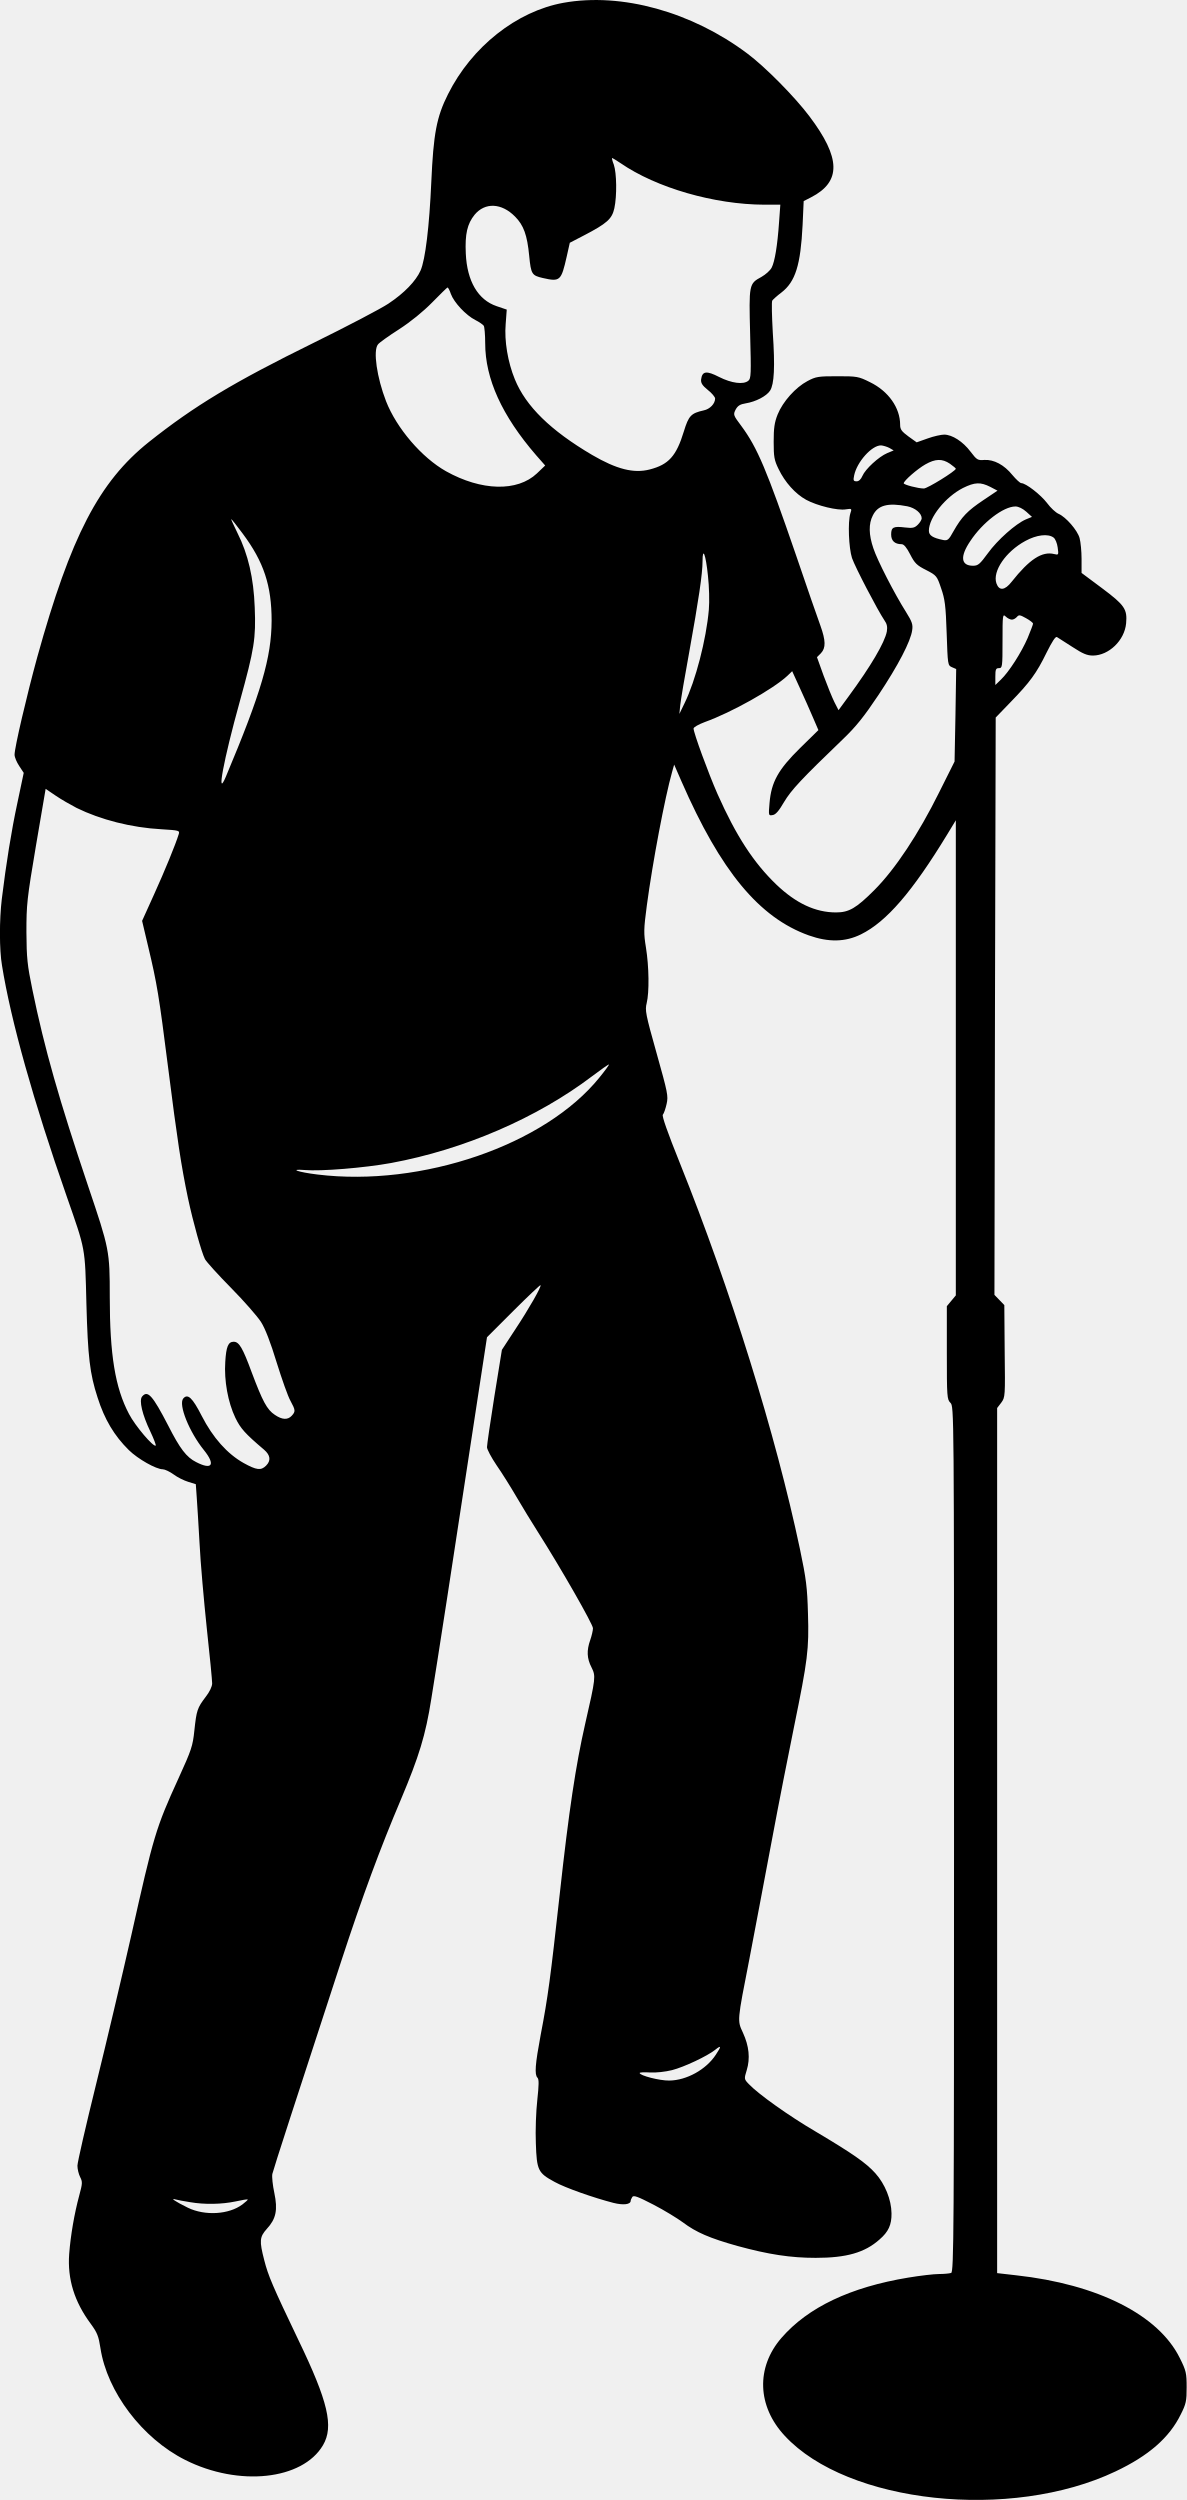
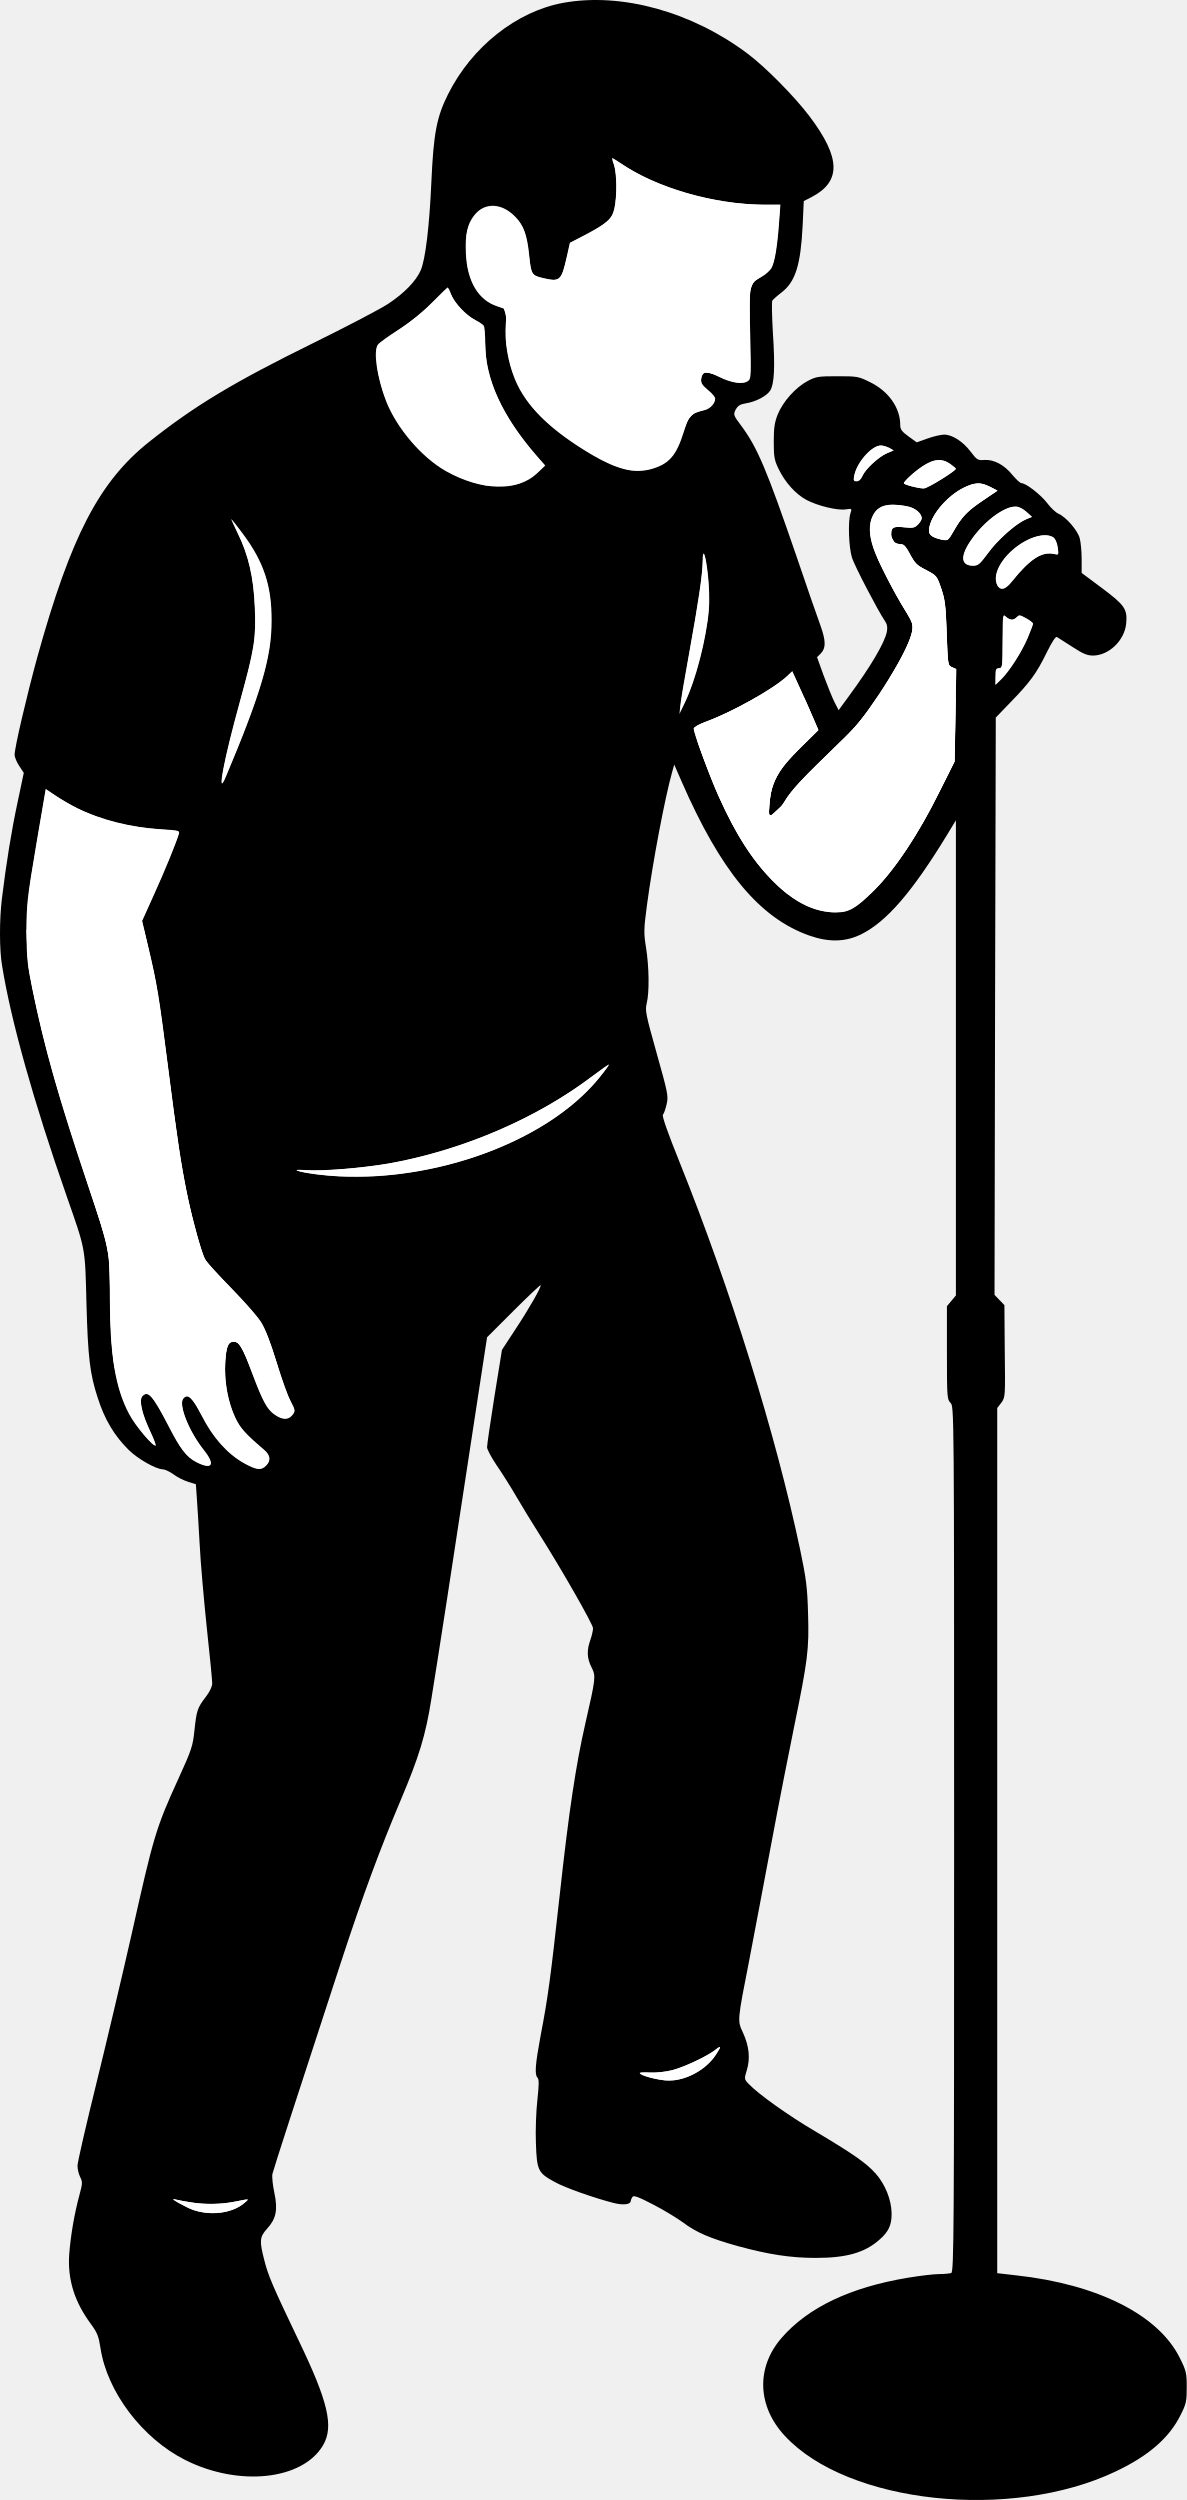
- <svg xmlns="http://www.w3.org/2000/svg" version="1.0" width="660.606pt" height="1391.755pt" viewBox="0 0 660.606 1391.755" preserveAspectRatio="xMidYMid meet">
-   <g transform="translate(-152.8927,1485.952) scale(0.1,-0.1)" fill="#000000" stroke="none">
-     <path d="M4666 14844 c-261 -47 -511 -245 -643 -509 -64 -127 -81 -221 -93 -488 -11 -248 -33 -433 -60 -494 -26 -58 -90 -125 -179 -184 -42 -28 -229 -126 -416 -218 -447 -220 -664 -351 -917 -552 -278 -222 -435 -525 -622 -1199 -58 -212 -126 -502 -126 -542 0 -14 12 -42 26 -63 l25 -38 -35 -166 c-34 -158 -63 -340 -87 -536 -14 -117 -14 -282 1 -370 49 -306 176 -759 360 -1285 106 -304 102 -279 110 -600 8 -295 19 -388 62 -520 39 -123 93 -213 174 -293 51 -50 152 -107 189 -107 11 0 39 -13 61 -29 21 -16 58 -34 81 -41 l42 -13 5 -71 c3 -39 10 -156 16 -261 5 -104 24 -316 40 -469 17 -154 30 -292 30 -308 0 -17 -14 -47 -36 -75 -47 -62 -51 -75 -63 -187 -9 -87 -16 -108 -89 -268 -126 -276 -138 -318 -262 -872 -51 -225 -139 -598 -196 -829 -57 -231 -104 -435 -104 -454 0 -19 7 -47 15 -63 14 -27 13 -36 -5 -103 -27 -100 -48 -221 -56 -326 -10 -140 29 -265 120 -388 36 -49 44 -69 54 -135 37 -244 233 -503 472 -623 298 -150 653 -112 767 82 61 104 29 242 -138 588 -142 297 -167 355 -189 442 -28 108 -26 129 14 174 52 56 62 106 42 201 -9 42 -14 89 -11 105 6 27 140 439 383 1183 120 367 218 631 332 900 102 242 138 359 170 562 30 182 122 777 245 1588 l65 425 147 147 c81 81 149 145 151 143 7 -6 -64 -131 -143 -250 l-72 -110 -42 -260 c-23 -143 -41 -270 -41 -282 0 -12 24 -57 53 -100 30 -43 80 -123 112 -178 32 -55 86 -143 119 -195 126 -198 306 -513 306 -535 0 -12 -7 -42 -15 -65 -21 -59 -19 -103 7 -153 24 -49 24 -55 -36 -317 -51 -224 -90 -479 -141 -945 -52 -469 -65 -570 -106 -783 -31 -166 -35 -222 -18 -239 9 -9 8 -41 -1 -125 -7 -62 -11 -170 -8 -240 5 -151 12 -165 104 -215 59 -33 219 -89 328 -117 56 -14 96 -9 96 12 0 4 4 13 9 21 7 11 31 2 118 -43 60 -31 133 -76 163 -98 74 -56 151 -89 305 -132 172 -47 295 -66 435 -66 171 0 273 29 355 102 50 43 68 82 67 146 -1 76 -36 163 -90 223 -52 58 -127 110 -334 233 -147 86 -318 208 -370 263 -27 28 -27 29 -12 78 20 65 13 134 -21 208 -32 69 -33 60 36 412 26 138 82 430 123 650 41 220 98 508 125 640 77 376 84 433 78 630 -4 148 -10 195 -45 362 -134 635 -385 1442 -668 2147 -70 174 -101 263 -95 270 6 7 15 33 21 60 10 44 6 62 -56 283 -61 217 -65 238 -55 278 15 61 13 203 -4 309 -13 81 -13 100 5 236 32 239 100 599 141 744 l11 39 41 -94 c218 -499 432 -758 709 -857 110 -39 203 -37 290 6 142 70 286 237 480 556 l48 79 0 -1322 0 -1323 -25 -30 -25 -30 0 -259 c0 -246 1 -260 20 -279 20 -20 20 -33 20 -2429 0 -2187 -1 -2409 -16 -2415 -9 -3 -39 -6 -67 -6 -29 0 -106 -9 -172 -20 -321 -53 -558 -165 -706 -336 -142 -164 -135 -380 19 -545 349 -377 1258 -475 1841 -198 184 87 300 188 363 317 30 59 33 75 33 152 0 79 -3 92 -38 162 -118 240 -456 411 -912 461 l-105 12 0 2408 0 2408 23 30 c22 30 22 35 19 287 l-2 256 -28 29 -27 28 3 1607 4 1607 82 85 c108 111 145 161 201 276 31 62 50 92 58 87 7 -4 45 -29 86 -55 58 -38 82 -48 115 -48 88 1 175 84 184 179 7 79 -7 101 -134 196 l-114 85 0 78 c0 42 -5 94 -11 116 -12 44 -77 118 -117 135 -16 7 -45 34 -64 60 -35 46 -118 111 -144 111 -6 0 -28 20 -49 45 -46 57 -103 87 -156 84 -37 -3 -42 0 -77 46 -42 56 -102 95 -147 95 -16 0 -58 -9 -91 -21 l-62 -22 -46 33 c-38 28 -46 39 -46 65 0 94 -65 187 -168 237 -64 32 -72 33 -182 33 -106 0 -119 -2 -166 -27 -66 -35 -137 -114 -166 -186 -18 -45 -22 -77 -22 -152 0 -83 3 -102 27 -151 36 -75 94 -139 154 -172 61 -33 176 -61 221 -53 33 5 34 4 25 -22 -15 -48 -9 -193 9 -249 18 -52 144 -293 180 -346 15 -21 18 -37 14 -63 -12 -62 -89 -193 -214 -363 l-55 -75 -23 45 c-12 24 -39 90 -60 147 l-37 103 22 22 c28 30 27 70 -3 154 -14 37 -75 214 -136 393 -163 474 -214 596 -304 718 -45 60 -46 63 -32 91 12 22 25 30 56 35 56 9 116 40 136 71 23 36 28 131 15 324 -5 91 -7 170 -3 177 4 6 27 27 51 45 78 60 107 153 118 376 l6 133 41 21 c169 87 166 219 -9 451 -81 108 -246 275 -345 349 -310 233 -701 341 -1024 283z m318 -893 c199 -137 521 -230 800 -231 l89 0 -7 -97 c-9 -131 -24 -220 -41 -253 -8 -16 -34 -39 -57 -52 -70 -38 -70 -41 -63 -319 6 -222 5 -247 -10 -259 -27 -23 -94 -14 -163 21 -70 36 -94 33 -100 -14 -2 -19 6 -33 37 -58 23 -18 41 -40 41 -48 0 -29 -29 -59 -63 -66 -71 -16 -84 -29 -111 -117 -42 -138 -85 -185 -190 -212 -89 -23 -184 1 -321 81 -231 136 -369 271 -430 421 -39 95 -59 214 -51 307 l6 81 -56 19 c-104 35 -165 139 -172 293 -5 109 8 165 49 216 58 70 150 66 225 -10 48 -48 68 -103 79 -219 10 -102 15 -109 75 -123 97 -22 103 -17 134 120 l17 76 77 40 c131 68 158 93 171 152 15 69 13 197 -3 243 -8 20 -12 37 -9 37 2 0 23 -13 47 -29z m-945 -728 c17 -47 84 -119 136 -145 22 -11 43 -26 47 -32 4 -6 8 -50 8 -97 0 -198 93 -403 283 -623 l51 -58 -46 -44 c-109 -103 -309 -98 -506 12 -135 76 -275 239 -334 390 -51 132 -73 282 -45 316 6 9 59 47 117 84 65 42 135 99 185 150 44 45 82 82 85 83 4 0 12 -15 19 -36z m2441 -857 l24 -14 -36 -15 c-47 -20 -122 -89 -138 -127 -8 -19 -20 -30 -32 -30 -18 0 -20 5 -14 33 15 74 98 168 150 167 12 -1 32 -7 46 -14z m337 -88 c18 -13 33 -25 33 -28 -1 -13 -158 -110 -178 -110 -32 0 -112 21 -112 29 0 14 76 80 120 105 56 32 94 33 137 4z m225 -129 l40 -21 -79 -53 c-88 -59 -120 -92 -166 -173 -26 -48 -33 -53 -56 -49 -60 12 -81 26 -81 52 0 73 92 188 190 238 65 32 97 34 152 6z m-462 -108 c44 -9 80 -39 80 -67 0 -8 -10 -24 -21 -35 -18 -18 -29 -21 -71 -16 -65 8 -78 2 -78 -39 0 -35 20 -54 58 -54 13 0 28 -18 48 -57 25 -49 37 -61 89 -87 58 -30 60 -33 83 -101 21 -60 26 -96 31 -250 6 -177 6 -180 30 -190 l23 -10 -4 -257 -5 -258 -86 -172 c-114 -230 -244 -427 -361 -544 -101 -101 -141 -124 -213 -124 -115 0 -223 51 -332 155 -127 122 -224 271 -328 505 -51 116 -133 340 -133 364 0 7 28 23 63 36 148 53 381 184 459 257 l27 26 42 -92 c24 -51 56 -125 73 -164 l31 -72 -102 -100 c-122 -120 -160 -189 -170 -305 -6 -71 -6 -72 17 -68 17 2 35 23 64 73 40 67 97 128 328 350 72 69 117 125 197 245 110 165 180 300 188 361 5 32 -1 48 -34 101 -65 103 -160 288 -182 355 -26 76 -27 137 -3 183 28 57 83 72 192 51z m662 -30 l32 -29 -34 -14 c-56 -24 -158 -114 -212 -189 -44 -60 -54 -69 -82 -69 -68 0 -74 51 -15 138 68 103 184 192 251 192 17 0 41 -12 60 -29z m-4362 -122 c118 -158 161 -290 161 -485 -1 -205 -57 -398 -255 -869 -54 -128 -13 92 78 420 81 293 90 350 83 523 -6 164 -37 297 -96 414 -21 43 -37 78 -35 78 2 0 31 -36 64 -81z m4514 -22 c10 -7 20 -32 23 -55 6 -42 5 -43 -19 -37 -68 17 -138 -29 -237 -154 -38 -49 -70 -52 -85 -9 -23 67 52 177 161 236 62 34 126 42 157 19z m-1924 -212 c7 -62 9 -144 5 -190 -14 -164 -74 -396 -135 -520 l-29 -60 5 50 c3 28 25 160 50 295 52 288 74 436 74 505 0 84 18 38 30 -80z m1692 -245 c9 0 21 7 28 15 11 13 17 12 51 -7 22 -12 39 -26 39 -30 0 -5 -14 -41 -30 -80 -35 -81 -104 -189 -149 -232 l-31 -30 0 47 c0 40 3 47 20 47 19 0 20 7 20 152 0 146 1 151 18 135 10 -10 26 -17 34 -17z m-5207 -1048 c134 -66 306 -110 473 -119 98 -6 102 -7 96 -27 -17 -56 -78 -205 -138 -337 l-66 -146 34 -144 c49 -205 60 -271 111 -674 51 -403 73 -546 110 -724 29 -136 76 -304 95 -341 7 -14 72 -86 145 -160 73 -74 148 -160 167 -190 23 -36 53 -113 87 -225 29 -93 63 -190 77 -214 28 -52 29 -59 7 -83 -22 -24 -53 -23 -94 5 -44 29 -68 75 -129 237 -50 136 -70 170 -100 170 -31 0 -42 -28 -47 -112 -7 -105 15 -225 56 -311 29 -60 54 -88 160 -178 36 -31 39 -61 11 -89 -28 -28 -53 -25 -125 15 -91 51 -171 141 -233 262 -52 102 -78 126 -103 97 -28 -34 34 -187 115 -287 66 -82 46 -113 -43 -67 -54 27 -90 74 -156 204 -87 168 -114 198 -145 161 -18 -22 1 -101 46 -195 19 -40 32 -75 30 -78 -12 -11 -115 110 -149 176 -77 146 -107 329 -107 652 0 256 -2 266 -120 615 -162 482 -243 765 -311 1096 -28 136 -32 174 -33 319 0 155 3 184 53 481 l54 317 56 -38 c31 -21 83 -51 116 -68z m2911 -1501 c-303 -376 -989 -611 -1570 -540 -107 13 -162 32 -71 25 90 -8 333 12 481 39 406 75 813 251 1119 483 50 38 92 67 94 66 2 -2 -22 -35 -53 -73z m648 -5440 c-54 -83 -163 -143 -259 -144 -54 -1 -165 28 -165 42 0 4 26 5 58 3 33 -2 86 4 122 13 67 17 198 79 240 113 35 28 36 21 4 -27z m-2927 -821 c81 -14 177 -12 253 4 36 8 66 13 68 11 2 -2 -12 -14 -30 -28 -75 -56 -208 -64 -303 -18 -71 35 -102 56 -68 46 11 -3 47 -10 80 -15z" />
+ <svg xmlns="http://www.w3.org/2000/svg" version="1.0" width="660.638pt" height="1391.71pt" viewBox="0 0 660.638 1391.71" preserveAspectRatio="xMidYMid" id="svg1">
+   <defs id="defs1" />
+   <g transform="matrix(0.1,0,0,-0.1,-152.8622,1485.943)" fill="#000000" stroke="none" id="g1">
+     <path d="m 4666,14844 c -261,-47 -511,-245 -643,-509 -64,-127 -81,-221 -93,-488 -11,-248 -33,-433 -60,-494 -26,-58 -90,-125 -179,-184 -42,-28 -229,-126 -416,-218 -447,-220 -664,-351 -917,-552 -278,-222 -435,-525 -622,-1199 -58,-212 -126,-502 -126,-542 0,-14 12,-42 26,-63 l 25,-38 -35,-166 c -34,-158 -63,-340 -87,-536 -14,-117 -14,-282 1,-370 49,-306 176,-759 360,-1285 106,-304 102,-279 110,-600 8,-295 19,-388 62,-520 39,-123 93,-213 174,-293 51,-50 152,-107 189,-107 11,0 39,-13 61,-29 21,-16 58,-34 81,-41 l 42,-13 5,-71 c 3,-39 10,-156 16,-261 5,-104 24,-316 40,-469 17,-154 30,-292 30,-308 0,-17 -14,-47 -36,-75 -47,-62 -51,-75 -63,-187 -9,-87 -16,-108 -89,-268 -126,-276 -138,-318 -262,-872 -51,-225 -139,-598 -196,-829 -57,-231 -104,-435 -104,-454 0,-19 7,-47 15,-63 14,-27 13,-36 -5,-103 -27,-100 -48,-221 -56,-326 -10,-140 29,-265 120,-388 36,-49 44,-69 54,-135 37,-244 233,-503 472,-623 298,-150 653,-112 767,82 61,104 29,242 -138,588 -142,297 -167,355 -189,442 -28,108 -26,129 14,174 52,56 62,106 42,201 -9,42 -14,89 -11,105 6,27 140,439 383,1183 120,367 218,631 332,900 102,242 138,359 170,562 30,182 122,777 245,1588 l 65,425 147,147 c 81,81 149,145 151,143 7,-6 -64,-131 -143,-250 l -72,-110 -42,-260 c -23,-143 -41,-270 -41,-282 0,-12 24,-57 53,-100 30,-43 80,-123 112,-178 32,-55 86,-143 119,-195 126,-198 306,-513 306,-535 0,-12 -7,-42 -15,-65 -21,-59 -19,-103 7,-153 24,-49 24,-55 -36,-317 -51,-224 -90,-479 -141,-945 -52,-469 -65,-570 -106,-783 -31,-166 -35,-222 -18,-239 9,-9 8,-41 -1,-125 -7,-62 -11,-170 -8,-240 5,-151 12,-165 104,-215 59,-33 219,-89 328,-117 56,-14 96,-9 96,12 0,4 4,13 9,21 7,11 31,2 118,-43 60,-31 133,-76 163,-98 74,-56 151,-89 305,-132 172,-47 295,-66 435,-66 171,0 273,29 355,102 50,43 68,82 67,146 -1,76 -36,163 -90,223 -52,58 -127,110 -334,233 -147,86 -318,208 -370,263 -27,28 -27,29 -12,78 20,65 13,134 -21,208 -32,69 -33,60 36,412 26,138 82,430 123,650 41,220 98,508 125,640 77,376 84,433 78,630 -4,148 -10,195 -45,362 -134,635 -385,1442 -668,2147 -70,174 -101,263 -95,270 6,7 15,33 21,60 10,44 6,62 -56,283 -61,217 -65,238 -55,278 15,61 13,203 -4,309 -13,81 -13,100 5,236 32,239 100,599 141,744 l 11,39 41,-94 c 218,-499 432,-758 709,-857 110,-39 203,-37 290,6 142,70 286,237 480,556 l 48,79 V 8971 7648 l -25,-30 -25,-30 v -259 c 0,-246 1,-260 20,-279 20,-20 20,-33 20,-2429 0,-2187 -1,-2409 -16,-2415 -9,-3 -39,-6 -67,-6 -29,0 -106,-9 -172,-20 -321,-53 -558,-165 -706,-336 -142,-164 -135,-380 19,-545 349,-377 1258,-475 1841,-198 184,87 300,188 363,317 30,59 33,75 33,152 0,79 -3,92 -38,162 -118,240 -456,411 -912,461 l -105,12 v 2408 2408 l 23,30 c 22,30 22,35 19,287 l -2,256 -28,29 -27,28 3,1607 4,1607 82,85 c 108,111 145,161 201,276 31,62 50,92 58,87 7,-4 45,-29 86,-55 58,-38 82,-48 115,-48 88,1 175,84 184,179 7,79 -7,101 -134,196 l -114,85 v 78 c 0,42 -5,94 -11,116 -12,44 -77,118 -117,135 -16,7 -45,34 -64,60 -35,46 -118,111 -144,111 -6,0 -28,20 -49,45 -46,57 -103,87 -156,84 -37,-3 -42,0 -77,46 -42,56 -102,95 -147,95 -16,0 -58,-9 -91,-21 l -62,-22 -46,33 c -38,28 -46,39 -46,65 0,94 -65,187 -168,237 -64,32 -72,33 -182,33 -106,0 -119,-2 -166,-27 -66,-35 -137,-114 -166,-186 -18,-45 -22,-77 -22,-152 0,-83 3,-102 27,-151 36,-75 94,-139 154,-172 61,-33 176,-61 221,-53 33,5 34,4 25,-22 -15,-48 -9,-193 9,-249 18,-52 144,-293 180,-346 15,-21 18,-37 14,-63 -12,-62 -89,-193 -214,-363 l -55,-75 -23,45 c -12,24 -39,90 -60,147 l -37,103 22,22 c 28,30 27,70 -3,154 -14,37 -75,214 -136,393 -163,474 -214,596 -304,718 -45,60 -46,63 -32,91 12,22 25,30 56,35 56,9 116,40 136,71 23,36 28,131 15,324 -5,91 -7,170 -3,177 4,6 27,27 51,45 78,60 107,153 118,376 l 6,133 41,21 c 169,87 166,219 -9,451 -81,108 -246,275 -345,349 -310,233 -701,341 -1024,283 z m 318,-893 c 199,-137 521,-230 800,-231 h 89 l -7,-97 c -9,-131 -24,-220 -41,-253 -8,-16 -34,-39 -57,-52 -70,-38 -70,-41 -63,-319 6,-222 5,-247 -10,-259 -27,-23 -94,-14 -163,21 -70,36 -94,33 -100,-14 -2,-19 6,-33 37,-58 23,-18 41,-40 41,-48 0,-29 -29,-59 -63,-66 -71,-16 -84,-29 -111,-117 -42,-138 -85,-185 -190,-212 -89,-23 -184,1 -321,81 -231,136 -369,271 -430,421 -39,95 -59,214 -51,307 l 6,81 -56,19 c -104,35 -165,139 -172,293 -5,109 8,165 49,216 58,70 150,66 225,-10 48,-48 68,-103 79,-219 10,-102 15,-109 75,-123 97,-22 103,-17 134,120 l 17,76 77,40 c 131,68 158,93 171,152 15,69 13,197 -3,243 -8,20 -12,37 -9,37 2,0 23,-13 47,-29 z m -945,-728 c 17,-47 84,-119 136,-145 22,-11 43,-26 47,-32 4,-6 8,-50 8,-97 0,-198 93,-403 283,-623 l 51,-58 -46,-44 c -109,-103 -309,-98 -506,12 -135,76 -275,239 -334,390 -51,132 -73,282 -45,316 6,9 59,47 117,84 65,42 135,99 185,150 44,45 82,82 85,83 4,0 12,-15 19,-36 z m 2441,-857 24,-14 -36,-15 c -47,-20 -122,-89 -138,-127 -8,-19 -20,-30 -32,-30 -18,0 -20,5 -14,33 15,74 98,168 150,167 12,-1 32,-7 46,-14 z m 337,-88 c 18,-13 33,-25 33,-28 -1,-13 -158,-110 -178,-110 -32,0 -112,21 -112,29 0,14 76,80 120,105 56,32 94,33 137,4 z m 225,-129 40,-21 -79,-53 c -88,-59 -120,-92 -166,-173 -26,-48 -33,-53 -56,-49 -60,12 -81,26 -81,52 0,73 92,188 190,238 65,32 97,34 152,6 z m -462,-108 c 44,-9 80,-39 80,-67 0,-8 -10,-24 -21,-35 -18,-18 -29,-21 -71,-16 -65,8 -78,2 -78,-39 0,-35 20,-54 58,-54 13,0 28,-18 48,-57 25,-49 37,-61 89,-87 58,-30 60,-33 83,-101 21,-60 26,-96 31,-250 6,-177 6,-180 30,-190 l 23,-10 -4,-257 -5,-258 -86,-172 c -114,-230 -244,-427 -361,-544 -101,-101 -141,-124 -213,-124 -115,0 -223,51 -332,155 -127,122 -224,271 -328,505 -51,116 -133,340 -133,364 0,7 28,23 63,36 148,53 381,184 459,257 l 27,26 42,-92 c 24,-51 56,-125 73,-164 l 31,-72 -102,-100 c -122,-120 -160,-189 -170,-305 -6,-71 -6,-72 17,-68 17,2 35,23 64,73 40,67 97,128 328,350 72,69 117,125 197,245 110,165 180,300 188,361 5,32 -1,48 -34,101 -65,103 -160,288 -182,355 -26,76 -27,137 -3,183 28,57 83,72 192,51 z m 662,-30 32,-29 -34,-14 c -56,-24 -158,-114 -212,-189 -44,-60 -54,-69 -82,-69 -68,0 -74,51 -15,138 68,103 184,192 251,192 17,0 41,-12 60,-29 z m -4362,-122 c 118,-158 161,-290 161,-485 -1,-205 -57,-398 -255,-869 -54,-128 -13,92 78,420 81,293 90,350 83,523 -6,164 -37,297 -96,414 -21,43 -37,78 -35,78 2,0 31,-36 64,-81 z m 4514,-22 c 10,-7 20,-32 23,-55 6,-42 5,-43 -19,-37 -68,17 -138,-29 -237,-154 -38,-49 -70,-52 -85,-9 -23,67 52,177 161,236 62,34 126,42 157,19 z m -1924,-212 c 7,-62 9,-144 5,-190 -14,-164 -74,-396 -135,-520 l -29,-60 5,50 c 3,28 25,160 50,295 52,288 74,436 74,505 0,84 18,38 30,-80 z m 1692,-245 c 9,0 21,7 28,15 11,13 17,12 51,-7 22,-12 39,-26 39,-30 0,-5 -14,-41 -30,-80 -35,-81 -104,-189 -149,-232 l -31,-30 v 47 c 0,40 3,47 20,47 19,0 20,7 20,152 0,146 1,151 18,135 10,-10 26,-17 34,-17 z M 1955,10362 c 134,-66 306,-110 473,-119 98,-6 102,-7 96,-27 -17,-56 -78,-205 -138,-337 l -66,-146 34,-144 c 49,-205 60,-271 111,-674 51,-403 73,-546 110,-724 29,-136 76,-304 95,-341 7,-14 72,-86 145,-160 73,-74 148,-160 167,-190 23,-36 53,-113 87,-225 29,-93 63,-190 77,-214 28,-52 29,-59 7,-83 -22,-24 -53,-23 -94,5 -44,29 -68,75 -129,237 -50,136 -70,170 -100,170 -31,0 -42,-28 -47,-112 -7,-105 15,-225 56,-311 29,-60 54,-88 160,-178 36,-31 39,-61 11,-89 -28,-28 -53,-25 -125,15 -91,51 -171,141 -233,262 -52,102 -78,126 -103,97 -28,-34 34,-187 115,-287 66,-82 46,-113 -43,-67 -54,27 -90,74 -156,204 -87,168 -114,198 -145,161 -18,-22 1,-101 46,-195 19,-40 32,-75 30,-78 -12,-11 -115,110 -149,176 -77,146 -107,329 -107,652 0,256 -2,266 -120,615 -162,482 -243,765 -311,1096 -28,136 -32,174 -33,319 0,155 3,184 53,481 l 54,317 56,-38 c 31,-21 83,-51 116,-68 z M 4866,8861 c -303,-376 -989,-611 -1570,-540 -107,13 -162,32 -71,25 90,-8 333,12 481,39 406,75 813,251 1119,483 50,38 92,67 94,66 2,-2 -22,-35 -53,-73 z m 648,-5440 c -54,-83 -163,-143 -259,-144 -54,-1 -165,28 -165,42 0,4 26,5 58,3 33,-2 86,4 122,13 67,17 198,79 240,113 35,28 36,21 4,-27 z M 2587,2600 c 81,-14 177,-12 253,4 36,8 66,13 68,11 2,-2 -12,-14 -30,-28 -75,-56 -208,-64 -303,-18 -71,35 -102,56 -68,46 11,-3 47,-10 80,-15 z" id="path1" />
  </g>
+   <path style="fill:#ffffff;stroke-width:2.652" d="m 328.694,250.412 c -31.059,-18.635 -43.382,-35.93 -45.64,-64.056 -0.831,-10.346 -2.53,-16.652 -4.489,-16.652 -13.84,0 -23.657,-38.537 -12.41,-48.716 11.1,-10.045 26.896,2.603 26.896,21.536 0,9.516 4.326,13.921 13.669,13.921 6.296,0 7.554,-1.327 9.107,-9.609 1.311,-6.988 3.989,-10.786 9.817,-13.922 14.761,-7.943 17.79,-12.554 17.79,-27.074 0,-7.414 0.895,-13.021 1.989,-12.461 27.227,13.954 50.915,20.637 73.149,20.637 h 15.685 l -1.657,8.287 c -0.912,4.558 -1.657,11.029 -1.657,14.381 0,3.352 -3.282,10.004 -7.292,14.781 -6.84,8.148 -7.292,10.258 -7.292,34.014 0,28.081 0.767,27.178 -19.225,22.642 -6.767,-1.535 -8.618,-1.1 -8.618,2.029 0,2.191 1.79,5.47 3.978,7.286 5.549,4.605 5.002,6.637 -2.739,10.164 -3.991,1.818 -8.763,7.834 -11.759,14.824 -8.811,20.556 -24.198,23.049 -49.301,7.988 z" id="path2" />
+   <path style="fill:#ffffff;stroke-width:2.652" d="m 263.57,266.911 c -23.91,-8.795 -38.796,-23.486 -47.794,-47.165 -7.334,-19.301 -6.51,-24.751 5.014,-33.178 5.469,-3.999 13.602,-10.643 18.072,-14.765 l 8.128,-7.494 11.097,10.245 c 9.123,8.422 11.097,11.964 11.097,19.905 0,13.757 8.476,34.256 21.051,50.911 l 10.824,14.336 -6.132,4.018 c -9.133,5.984 -20.588,7.148 -31.358,3.186 z" id="path3" />
+   <path style="fill:#ffffff;stroke-width:2.652" d="m 443.505,498.651 c -13.636,-8.648 -25.02,-22.845 -36.604,-45.651 -7.695,-15.15 -18.382,-41.537 -18.384,-45.394 -7.5e-4,-1.146 5.341,-4.373 11.871,-7.172 6.53,-2.799 18.353,-9.234 26.273,-14.301 l 14.4,-9.212 5.548,12.898 c 3.052,7.094 5.548,13.945 5.548,15.225 0,1.28 -3.686,5.832 -8.192,10.116 -4.506,4.284 -9.755,10.778 -11.665,14.431 -3.701,7.079 -6.339,24.13 -3.835,24.786 0.825,0.216 13.602,-12.332 28.393,-27.884 27.369,-28.778 44.178,-51.837 49.934,-68.499 3.008,-8.708 2.496,-10.603 -8.48,-31.413 -13.501,-25.595 -15.303,-39.022 -5.715,-42.591 6.662,-2.481 15.761,-0.046 17.321,4.634 0.598,1.794 -1.851,3.061 -5.913,3.061 -11.412,0 -10.99,6.862 1.139,18.515 6.099,5.86 12.086,10.654 13.305,10.654 2.988,0 7.959,24 7.959,38.425 0,6.405 1.358,12.485 3.019,13.512 2.086,1.289 2.561,9.533 1.538,26.684 -1.373,23.013 -2.357,26.466 -13.538,47.483 -20.256,38.077 -40.06,59.521 -54.969,59.521 -3.635,0 -12.164,-3.522 -18.952,-7.828 z" id="path4" />
+   <path style="fill:#ffffff;stroke-width:0.138" d="m 512.76,271.778 c -3.568,-0.508 -9.115,-2.056 -9.479,-2.645 -0.194,-0.314 0.429,-1.118 2.307,-2.981 3.272,-3.245 7.794,-6.663 10.834,-8.189 2.845,-1.428 4.468,-1.847 6.771,-1.747 2.338,0.101 4.004,0.799 6.624,2.775 1.8,1.358 2.288,1.853 2.125,2.158 -0.572,1.068 -10.161,7.249 -14.949,9.635 -1.839,0.917 -2.097,1.007 -2.919,1.029 -0.496,0.013 -1.087,-0.003 -1.314,-0.035 z" id="path5" />
+   <path style="fill:#ffffff;stroke-width:0.138" d="m 523.352,300.136 c -2.734,-0.703 -3.961,-1.239 -4.986,-2.181 -0.835,-0.767 -1.128,-1.442 -1.132,-2.61 -0.011,-3.332 2.208,-8.117 5.915,-12.752 1.485,-1.857 4.886,-5.257 6.737,-6.736 2.875,-2.296 6.29,-4.312 9.251,-5.46 3.714,-1.441 6.08,-1.591 9.109,-0.58 1.055,0.352 4.465,1.978 6.347,3.026 l 0.567,0.316 -5.048,3.39 c -2.776,1.864 -5.88,4.007 -6.898,4.762 -5.684,4.215 -8.508,7.497 -12.559,14.596 -1.616,2.832 -2.455,4.015 -3.15,4.438 -0.675,0.411 -2.005,0.345 -4.154,-0.207 z" id="path6" />
+   <path style="fill:#ffffff;stroke-width:0.138" d="m 496.377,375.546 c 6.309,-10.42 10.636,-19.543 11.425,-24.09 0.269,-1.552 0.271,-3.236 0,-4.286 -0.276,-1.085 -1.305,-3.198 -2.546,-5.227 -5.188,-8.484 -8.596,-14.622 -12.866,-23.172 -4.096,-8.202 -5.652,-11.864 -6.866,-16.163 -1.594,-5.643 -1.619,-10.595 -0.071,-14.397 2.051,-5.041 5.497,-7.163 11.623,-7.157 4.351,0.005 8.949,0.815 11.279,1.987 2.575,1.296 4.344,3.221 4.684,5.097 0.145,0.798 -0.636,2.266 -1.946,3.658 -1.418,1.507 -2.126,1.848 -3.981,1.917 -0.761,0.028 -2.294,-0.048 -3.407,-0.17 -2.578,-0.281 -4.777,-0.286 -5.698,-0.013 -0.833,0.247 -1.459,0.889 -1.71,1.751 -0.094,0.323 -0.174,1.236 -0.178,2.031 -0.007,1.438 -0.007,1.45 0.6,2.664 0.334,0.671 0.76,1.401 0.946,1.622 0.633,0.752 2.211,1.349 3.575,1.352 1.864,0.005 2.918,1.124 5.429,5.766 1.639,3.031 2.302,4.03 3.389,5.107 1.165,1.155 2.236,1.854 5.381,3.51 5.828,3.069 6.11,3.401 8.295,9.778 2.313,6.75 2.661,9.549 3.258,26.255 0.458,12.833 0.645,15.216 1.308,16.675 0.374,0.824 0.624,1.004 2.574,1.852 l 1.348,0.586 v 2.926 2.926 h -18.767 -18.767 z" id="path7" />
+   <path style="fill:#ffffff;stroke-width:0.138" d="m 437.168,496.674 c -2.232,-1.809 -4.638,-4.037 -7.422,-6.874 -11.096,-11.308 -20.12,-25.453 -29.444,-46.151 -3.177,-7.052 -7.518,-18.101 -11.012,-28.027 l -1.085,-3.082 v -4.31 -4.31 l 0.928,-0.466 c 0.897,-0.45 1.438,-0.671 6.362,-2.604 13.045,-5.12 32.075,-15.728 40.814,-22.752 0.735,-0.591 2.096,-1.808 3.025,-2.705 l 1.688,-1.631 0.26,0.6 c 0.143,0.33 1.607,3.54 3.253,7.133 3.199,6.983 6.082,13.481 9.113,20.54 l 1.88,4.377 -6.674,6.578 c -7.736,7.625 -10.341,10.422 -13.03,13.991 -3.028,4.019 -5.268,8.578 -6.342,12.906 -0.722,2.912 -1.387,8.563 -1.387,11.793 0,1.549 0.017,1.649 0.338,1.969 0.186,0.186 0.461,0.338 0.612,0.338 0.405,0 2.213,-1.551 5.283,-4.532 0.918,-0.891 1.432,-1.544 2.12,-2.69 3.74,-6.234 9.118,-12.164 24.798,-27.346 14.659,-14.193 17.071,-16.868 23.589,-26.156 7.319,-10.43 14.604,-22.362 18.565,-30.405 3.936,-7.993 5.212,-12.538 4.405,-15.687 -0.319,-1.243 -1.498,-3.528 -3.51,-6.803 -3.874,-6.306 -7.86,-13.518 -11.631,-21.046 -1.878,-3.748 -4.319,-8.852 -4.319,-9.03 0,-0.027 4.318,-0.049 9.595,-0.049 h 9.595 l 0.344,0.653 c 0.569,1.08 1.909,2.762 2.777,3.485 1.148,0.955 2.025,1.495 4.857,2.987 3.955,2.084 4.981,2.824 5.973,4.31 0.612,0.917 1.565,3.28 2.607,6.471 2.01,6.152 2.373,9.439 2.976,27.006 0.385,11.197 0.601,13.682 1.314,15.079 0.326,0.638 0.696,0.883 2.502,1.655 l 1.341,0.573 v 2.076 c 0,2.81 -0.349,23.667 -0.63,37.84 l -0.228,11.555 -5.158,10.317 c -6.855,13.709 -9.935,19.521 -14.033,26.472 -8.819,14.963 -16.981,26.086 -25.464,34.705 l -2.268,2.304 H 461.457 438.471 Z" id="path8" />
+   <path style="fill:#ffffff;stroke-width:0.153" d="m 462.73,507.785 c -0.252,-0.035 -1.113,-0.138 -1.913,-0.229 -10.078,-1.147 -20.128,-6.762 -30.223,-16.888 -11.467,-11.503 -20.653,-25.71 -30.036,-46.456 -5.348,-11.823 -14.263,-35.889 -14.263,-38.501 0,-0.395 0.123,-0.579 0.65,-0.972 0.954,-0.712 3.966,-2.128 6.848,-3.22 6.898,-2.613 16.09,-7.016 24.287,-11.633 l 2.702,-1.522 13.456,0.039 13.456,0.039 0.987,2.219 c 1.594,3.585 6.499,14.881 6.665,15.35 0.149,0.42 0,0.583 -6.637,7.132 -7.04,6.949 -9.232,9.261 -11.71,12.347 -4.691,5.845 -7.246,11.453 -8.231,18.071 -0.33,2.217 -0.697,6.534 -0.697,8.196 0,1.166 0.053,1.517 0.268,1.765 0.434,0.502 0.838,0.532 1.414,0.108 1.03,-0.76 5.443,-4.936 5.835,-5.522 0.221,-0.33 0.955,-1.475 1.632,-2.546 3.901,-6.168 8.653,-11.257 28.421,-30.434 6.904,-6.698 9.515,-9.401 12.323,-12.762 1.834,-2.195 5.296,-6.827 7.548,-10.099 0.984,-1.431 1.993,-2.894 2.24,-3.252 l 0.45,-0.65 h 21.909 21.909 l -0.105,6.312 c -0.058,3.472 -0.208,11.466 -0.334,17.765 l -0.229,11.453 -6.111,12.189 c -3.361,6.704 -7.05,13.91 -8.199,16.014 -8.809,16.142 -18.01,29.759 -26.572,39.326 -2.384,2.664 -8.206,8.4 -10.451,10.297 -4.08,3.447 -6.963,5.046 -10.405,5.771 -1.176,0.248 -5.802,0.444 -6.886,0.293 z" id="path9" />
+   <path style="fill:#ffffff;stroke-width:0.174" d="m 556.84,327.387 c -1.426,-0.659 -2.372,-2.779 -2.366,-5.305 0.017,-7.124 7.71,-16.514 17.506,-21.367 5.624,-2.786 10.813,-3.441 13.869,-1.75 1.468,0.812 2.455,2.905 2.962,6.283 0.323,2.152 0.327,2.709 0.023,3.125 -0.233,0.319 -0.276,0.32 -1.692,0.014 -7.182,-1.549 -13.341,2.353 -23.715,15.023 -3.012,3.678 -4.842,4.783 -6.587,3.977 z" id="path10" />
+   <path style="fill:#ffffff;stroke-width:0.174" d="m 539.68,314.646 c -1.521,-0.388 -2.408,-1.027 -2.941,-2.117 -0.426,-0.87 -0.462,-1.092 -0.377,-2.3 0.434,-6.17 9.865,-18.158 19.093,-24.272 2.049,-1.357 4.578,-2.648 6.459,-3.295 1.141,-0.393 1.698,-0.479 3.124,-0.487 1.663,-0.009 1.791,0.018 3.072,0.644 1.366,0.668 2.939,1.852 5.065,3.811 l 1.195,1.102 -1.282,0.495 c -3.957,1.526 -7.169,3.617 -12.042,7.838 -2.428,2.103 -6.463,6.12 -8.266,8.228 -0.612,0.716 -2.192,2.725 -3.51,4.464 -3.979,5.25 -4.815,5.943 -7.305,6.053 -0.796,0.035 -1.778,-0.036 -2.285,-0.165 z" id="path11" />
+   <path style="fill:#ffffff;stroke-width:0.174" d="m 524.168,300.326 c -3.572,-0.852 -5.473,-1.741 -6.334,-2.963 -0.492,-0.698 -0.52,-0.827 -0.5,-2.327 0.057,-4.464 3.681,-10.727 9.46,-16.344 4.431,-4.308 8.838,-7.129 13.727,-8.789 1.309,-0.444 1.971,-0.561 3.545,-0.627 1.712,-0.071 2.117,-0.028 3.508,0.371 1.352,0.388 7.485,3.248 7.485,3.491 0,0.044 -2.226,1.572 -4.946,3.395 -8.123,5.445 -11.379,8.055 -14.025,11.241 -1.946,2.344 -2.973,3.906 -6.41,9.752 -0.533,0.907 -1.285,1.954 -1.671,2.328 -0.611,0.591 -0.82,0.686 -1.619,0.731 -0.505,0.028 -1.504,-0.088 -2.22,-0.259 z" id="path12" />
+   <path style="fill:#ffffff;stroke-width:0.174" d="m 475.788,267.58 c -0.523,-0.366 -0.512,-1.444 0.036,-3.605 1.754,-6.914 9.231,-15.36 14.038,-15.856 1.554,-0.16 3.888,0.555 6.254,1.917 l 1.19,0.685 -2.145,0.904 c -3.072,1.294 -4.862,2.408 -7.783,4.845 -3.351,2.795 -6.096,5.948 -7.338,8.431 -0.358,0.716 -0.84,1.514 -1.07,1.774 -0.969,1.093 -2.353,1.487 -3.182,0.907 z" id="path13" />
+   <path style="fill:#ffffff;stroke-width:0.321" d="m 378.832,393.652 c 0.251,-3.041 1.72,-11.96 4.821,-29.279 5.217,-29.135 7.048,-41.338 7.53,-50.17 0.163,-2.98 0.37,-5.493 0.462,-5.585 0.514,-0.514 1.442,4.174 2.308,11.661 0.781,6.753 0.786,18.482 0.01,24.073 -1.473,10.611 -4.332,23.029 -7.633,33.149 -2.081,6.38 -3.528,10.012 -6.052,15.188 l -1.644,3.372 z" id="path14" />
+   <path style="fill:#ffffff;stroke-width:0.321" d="m 123.546,435.485 c -0.221,-0.385 0.377,-4.721 1.252,-9.073 1.829,-9.096 3.767,-16.785 11.049,-43.84 5.816,-21.608 6.797,-28.563 6.138,-43.519 -0.817,-18.55 -3.268,-29.182 -9.956,-43.18 -1.261,-2.639 -2.248,-4.934 -2.192,-5.1 0.128,-0.385 6.51,8.166 9.544,12.79 4.585,6.986 8.255,15.612 9.907,23.285 1.321,6.134 1.743,11.704 1.559,20.555 -0.175,8.419 -0.486,11.364 -1.992,18.872 -2.705,13.484 -9.145,32.086 -20.878,60.297 -2.79,6.709 -3.901,9.153 -4.159,9.153 -0.074,0 -0.197,-0.108 -0.274,-0.241 z" id="path15" />
+   <path style="fill:#ffffff;stroke-width:0.321" d="m 272.03,270.429 c -5.483,-0.702 -12.91,-3.045 -19.182,-6.051 -10.398,-4.984 -19.574,-12.8 -27.521,-23.445 -7.85,-10.514 -12.121,-20.204 -14.839,-33.666 -1.1,-5.45 -1.282,-12.895 -0.357,-14.589 0.755,-1.381 2.639,-2.836 10.556,-8.147 9.125,-6.122 13.791,-9.927 21.496,-17.532 3.633,-3.586 6.758,-6.52 6.944,-6.52 0.186,0 0.897,1.256 1.581,2.79 1.505,3.378 3.513,6.3 6.259,9.107 2.79,2.853 4.433,4.128 7.836,6.084 1.59,0.914 3.275,2.025 3.744,2.47 1.007,0.954 1.104,1.687 1.554,11.665 0.177,3.921 0.558,8.013 0.943,10.117 3.14,17.154 12.95,34.789 29.952,53.839 1.203,1.348 2.188,2.531 2.188,2.627 0,0.097 -1.626,1.643 -3.613,3.436 -2.915,2.63 -4.234,3.566 -6.825,4.844 -4.904,2.419 -7.27,2.932 -13.971,3.031 -3.091,0.045 -6.126,0.018 -6.745,-0.061 z" id="path16" />
+   <path style="fill:#ffffff;stroke-width:0.321" d="m 351.199,261.76 c -8.103,-1.297 -17.604,-5.812 -30.993,-14.728 -23.899,-15.914 -34.607,-30.872 -37.937,-52.991 -0.508,-3.372 -0.615,-5.596 -0.558,-11.562 0.063,-6.597 0.007,-7.572 -0.549,-9.115 l -0.62,-1.728 -2.922,-1.036 c -3.647,-1.293 -5.751,-2.429 -7.911,-4.273 -4.599,-3.925 -7.707,-9.751 -9.29,-17.412 -0.789,-3.819 -1.173,-14.751 -0.637,-18.178 0.797,-5.107 2.679,-9.108 5.711,-12.147 2.388,-2.393 4.771,-3.476 8.038,-3.655 4.776,-0.261 9.091,1.7 13.274,6.033 4.657,4.825 6.265,9.367 7.697,21.751 0.968,8.367 1.54,9.946 3.995,11.032 1.569,0.694 5.951,1.752 8.584,2.073 1.452,0.177 2.096,0.093 3.273,-0.428 2.343,-1.037 3.356,-3.599 5.864,-14.839 l 1.184,-5.306 4.685,-2.402 c 12.52,-6.42 17.011,-9.56 18.83,-13.162 2.672,-5.293 3.107,-21.829 0.754,-28.662 -1.006,-2.921 -0.785,-2.997 2.464,-0.846 10.06,6.659 19.066,11.051 30.993,15.114 17.566,5.984 35.588,8.9 55.191,8.929 l 3.963,0.006 -0.214,2.81 c -1.644,21.588 -2.822,29.075 -5.105,32.447 -0.997,1.473 -3.185,3.25 -7.01,5.693 -2.284,1.459 -3.243,2.714 -4.034,5.279 -0.621,2.012 -0.694,8.487 -0.395,35.028 0.175,15.589 0.177,15.57 -1.631,16.669 -2.968,1.805 -8.171,0.896 -16.278,-2.844 -3.871,-1.786 -6.459,-2.331 -7.76,-1.635 -1.467,0.785 -2.131,4.219 -1.173,6.071 0.252,0.488 1.809,2.126 3.459,3.641 3.501,3.214 3.959,3.914 3.648,5.575 -0.354,1.888 -3.118,4.455 -5.516,5.123 -6.069,1.692 -7.617,2.626 -9.216,5.565 -0.486,0.892 -1.75,4.181 -2.809,7.308 -2.128,6.285 -3.855,9.998 -5.873,12.634 -3.79,4.949 -10.65,8.021 -18.357,8.219 -2.12,0.055 -4.288,0.03 -4.818,-0.055 z" id="path17" />
+   <path style="fill:#ffffff;stroke-width:0.321" d="m 63.468,759.39 c -1.596,-12.876 -1.809,-16.581 -2.127,-37.015 -0.157,-10.069 -0.439,-19.608 -0.627,-21.198 -1.059,-8.955 -2.411,-13.729 -12.593,-44.483 -16.734,-50.542 -23.786,-75.587 -29.98,-106.47 -2.412,-12.024 -2.689,-14.207 -3.074,-24.164 -0.554,-14.365 0.041,-23.526 2.574,-39.59 1.182,-7.497 7.804,-46.686 7.914,-46.837 0.043,-0.058 1.823,1.064 3.956,2.493 18.232,12.215 36.153,17.966 61.58,19.763 7.083,0.501 8.468,0.769 8.468,1.644 0,1.698 -7.468,19.892 -15.403,37.527 l -5.192,11.539 2.945,12.549 c 5.707,24.312 6.015,26.223 13.156,81.601 4.539,35.194 7.448,52.609 11.679,69.898 2.095,8.564 4.965,18.593 6.34,22.158 1.319,3.419 2.508,4.823 16.236,19.166 11.241,11.745 15.198,16.535 17.43,21.102 1.922,3.932 3.37,7.763 5.981,15.818 l 2.004,6.183 h -7.754 -7.754 l -0.914,-2.486 c -1.604,-4.363 -4.315,-9.584 -5.53,-10.65 -0.937,-0.823 -1.396,-0.989 -2.735,-0.989 -2.022,0 -2.946,0.827 -3.638,3.259 -0.591,2.074 -1.153,6.473 -1.153,9.018 v 1.855 H 94.465 63.677 Z" id="path18" />
+   <path style="fill:#ffffff;stroke-width:0.321" d="m 141.379,816.969 c -4.978,-1.791 -10.868,-5.719 -15.663,-10.446 -5.337,-5.261 -8.784,-10.122 -13.778,-19.431 -3.839,-7.157 -6.073,-9.951 -7.958,-9.955 -0.306,-6e-4 -1.007,0.401 -1.557,0.892 -1.308,1.169 -1.53,2.982 -0.782,6.385 1.435,6.525 5.514,14.617 11.225,22.27 4.3,5.761 5.287,8.261 3.573,9.043 -1.838,0.837 -7.966,-1.834 -11.246,-4.902 -3.446,-3.224 -6.044,-7.147 -10.93,-16.506 -7.605,-14.567 -10.349,-18.468 -12.991,-18.468 -0.359,0 -1.114,0.412 -1.678,0.916 -0.894,0.798 -1.043,1.166 -1.166,2.869 -0.26,3.597 1.283,8.854 5.064,17.252 2.3,5.109 3.07,7.161 2.79,7.441 -0.497,0.497 -4.097,-3.176 -8.214,-8.382 -6.066,-7.67 -9.994,-15.907 -12.525,-26.267 -2.947,-12.059 -3.797,-21.612 -4.207,-47.305 -0.304,-19.039 -0.478,-21.819 -1.778,-28.316 -1.204,-6.018 -3.077,-12.125 -11.706,-38.167 -11.912,-35.949 -17.752,-55.271 -22.958,-75.951 -3.946,-15.675 -7.604,-32.623 -8.871,-41.106 -0.523,-3.498 -1.194,-14.544 -1.245,-20.488 l -0.009,-1.045 32.669,0.082 32.669,0.082 1.365,5.781 c 5.604,23.738 6.718,30.167 11.018,63.593 6.163,47.915 7.84,59.292 11.244,76.279 2.741,13.68 7.861,32.716 9.977,37.096 1.138,2.355 2.648,4.094 12.964,14.935 9.265,9.735 12.555,13.357 16.046,17.665 3.992,4.926 6.322,10.325 11.426,26.476 3.459,10.946 5.737,17.165 7.889,21.54 0.968,1.967 1.759,3.936 1.759,4.374 0,1.122 -1.71,3.317 -3.098,3.976 -2.514,1.193 -6.328,-0.25 -9.749,-3.69 -3.159,-3.176 -5.632,-8.325 -11.571,-24.092 -2.635,-6.996 -4.838,-11.549 -6.36,-13.15 -1.139,-1.197 -1.375,-1.303 -2.91,-1.303 -1.334,0 -1.825,0.155 -2.44,0.77 -1.565,1.565 -2.417,6.746 -2.407,14.638 0.01,7.784 1.154,14.769 3.567,21.764 2.952,8.562 5.585,12.153 14.896,20.318 2.115,1.855 4.103,3.661 4.418,4.015 2.515,2.826 1.984,6.133 -1.321,8.229 -1.721,1.091 -3.021,1.161 -5.44,0.29 z" id="path19" />
+   <path style="fill:#ffffff;stroke-width:0.194" d="m 189.206,654.811 c -8.137,-0.41 -18.174,-1.666 -22.444,-2.807 -2.544,-0.68 -1.678,-0.834 3.097,-0.552 12.002,0.711 36.564,-1.544 52.581,-4.826 33.826,-6.932 67.246,-20.562 94.952,-38.726 4.439,-2.91 6.854,-4.61 12.596,-8.868 5.457,-4.046 8.507,-6.183 8.639,-6.051 0.201,0.201 -4.129,5.866 -7.06,9.237 -6.612,7.606 -14.519,14.462 -24.028,20.833 -6.069,4.067 -11.64,7.266 -18.924,10.868 -24.232,11.983 -52.535,19.287 -80.71,20.828 -3.192,0.175 -15.663,0.218 -18.7,0.064 z" id="path20" />
+   <path style="fill:#ffffff;stroke-width:0.052" d="m 117.295,1231.971 c -4.18,-0.122 -8.306,-1.024 -11.837,-2.587 -1.49,-0.659 -4.967,-2.464 -6.783,-3.52 -1.092,-0.635 -2.046,-1.293 -2.147,-1.481 -0.119,-0.222 0.146,-0.211 1.157,0.049 1.993,0.512 7.708,1.534 10.711,1.916 6.702,0.852 14.254,0.709 20.693,-0.394 0.668,-0.114 1.988,-0.371 2.933,-0.571 3.703,-0.783 5.882,-1.106 5.882,-0.873 0,0.298 -2.348,2.31 -3.85,3.3 -0.911,0.601 -1.403,0.881 -2.407,1.373 -3.335,1.635 -7.717,2.665 -11.787,2.77 -0.576,0.015 -1.13,0.032 -1.231,0.04 -0.101,0.01 -0.702,0 -1.336,-0.022 z" id="path21" />
+   <path style="fill:#ffffff;stroke-width:0.113" d="m 370.091,1158.072 c -3.256,-0.336 -8.39,-1.471 -11.15,-2.463 -1.728,-0.621 -2.906,-1.356 -2.626,-1.637 0.21,-0.209 2.616,-0.311 4.868,-0.205 4.142,0.195 9.063,-0.299 13.109,-1.317 3.482,-0.876 9.169,-3.158 14.722,-5.908 4.448,-2.203 7.239,-3.854 9.685,-5.73 1.212,-0.929 1.891,-1.316 2.044,-1.163 0.253,0.253 -2.312,4.431 -3.993,6.505 -0.976,1.203 -3.261,3.454 -4.583,4.514 -4.872,3.905 -10.916,6.548 -16.707,7.308 -1.198,0.157 -4.252,0.212 -5.368,0.097 z" id="path22" />
+   <path style="fill:#ffffff;stroke-width:0.261" d="m 554.339,376.969 c 0.059,-2.789 0.183,-4.061 0.42,-4.3 0.185,-0.186 0.83,-0.461 1.433,-0.611 1.898,-0.471 1.848,-0.094 2.021,-14.972 0.113,-9.725 0.238,-13.315 0.476,-13.756 l 0.323,-0.597 1.005,0.796 c 2.367,1.875 3.935,1.943 5.884,0.256 0.655,-0.567 1.434,-1.031 1.73,-1.031 0.745,0 4.976,2.267 6.223,3.333 0.563,0.482 1.024,1.065 1.024,1.295 0,0.596 -3.253,8.657 -4.494,11.137 -3.961,7.915 -9.288,15.694 -13.74,20.064 l -2.389,2.345 z" id="path23" />
</svg>
